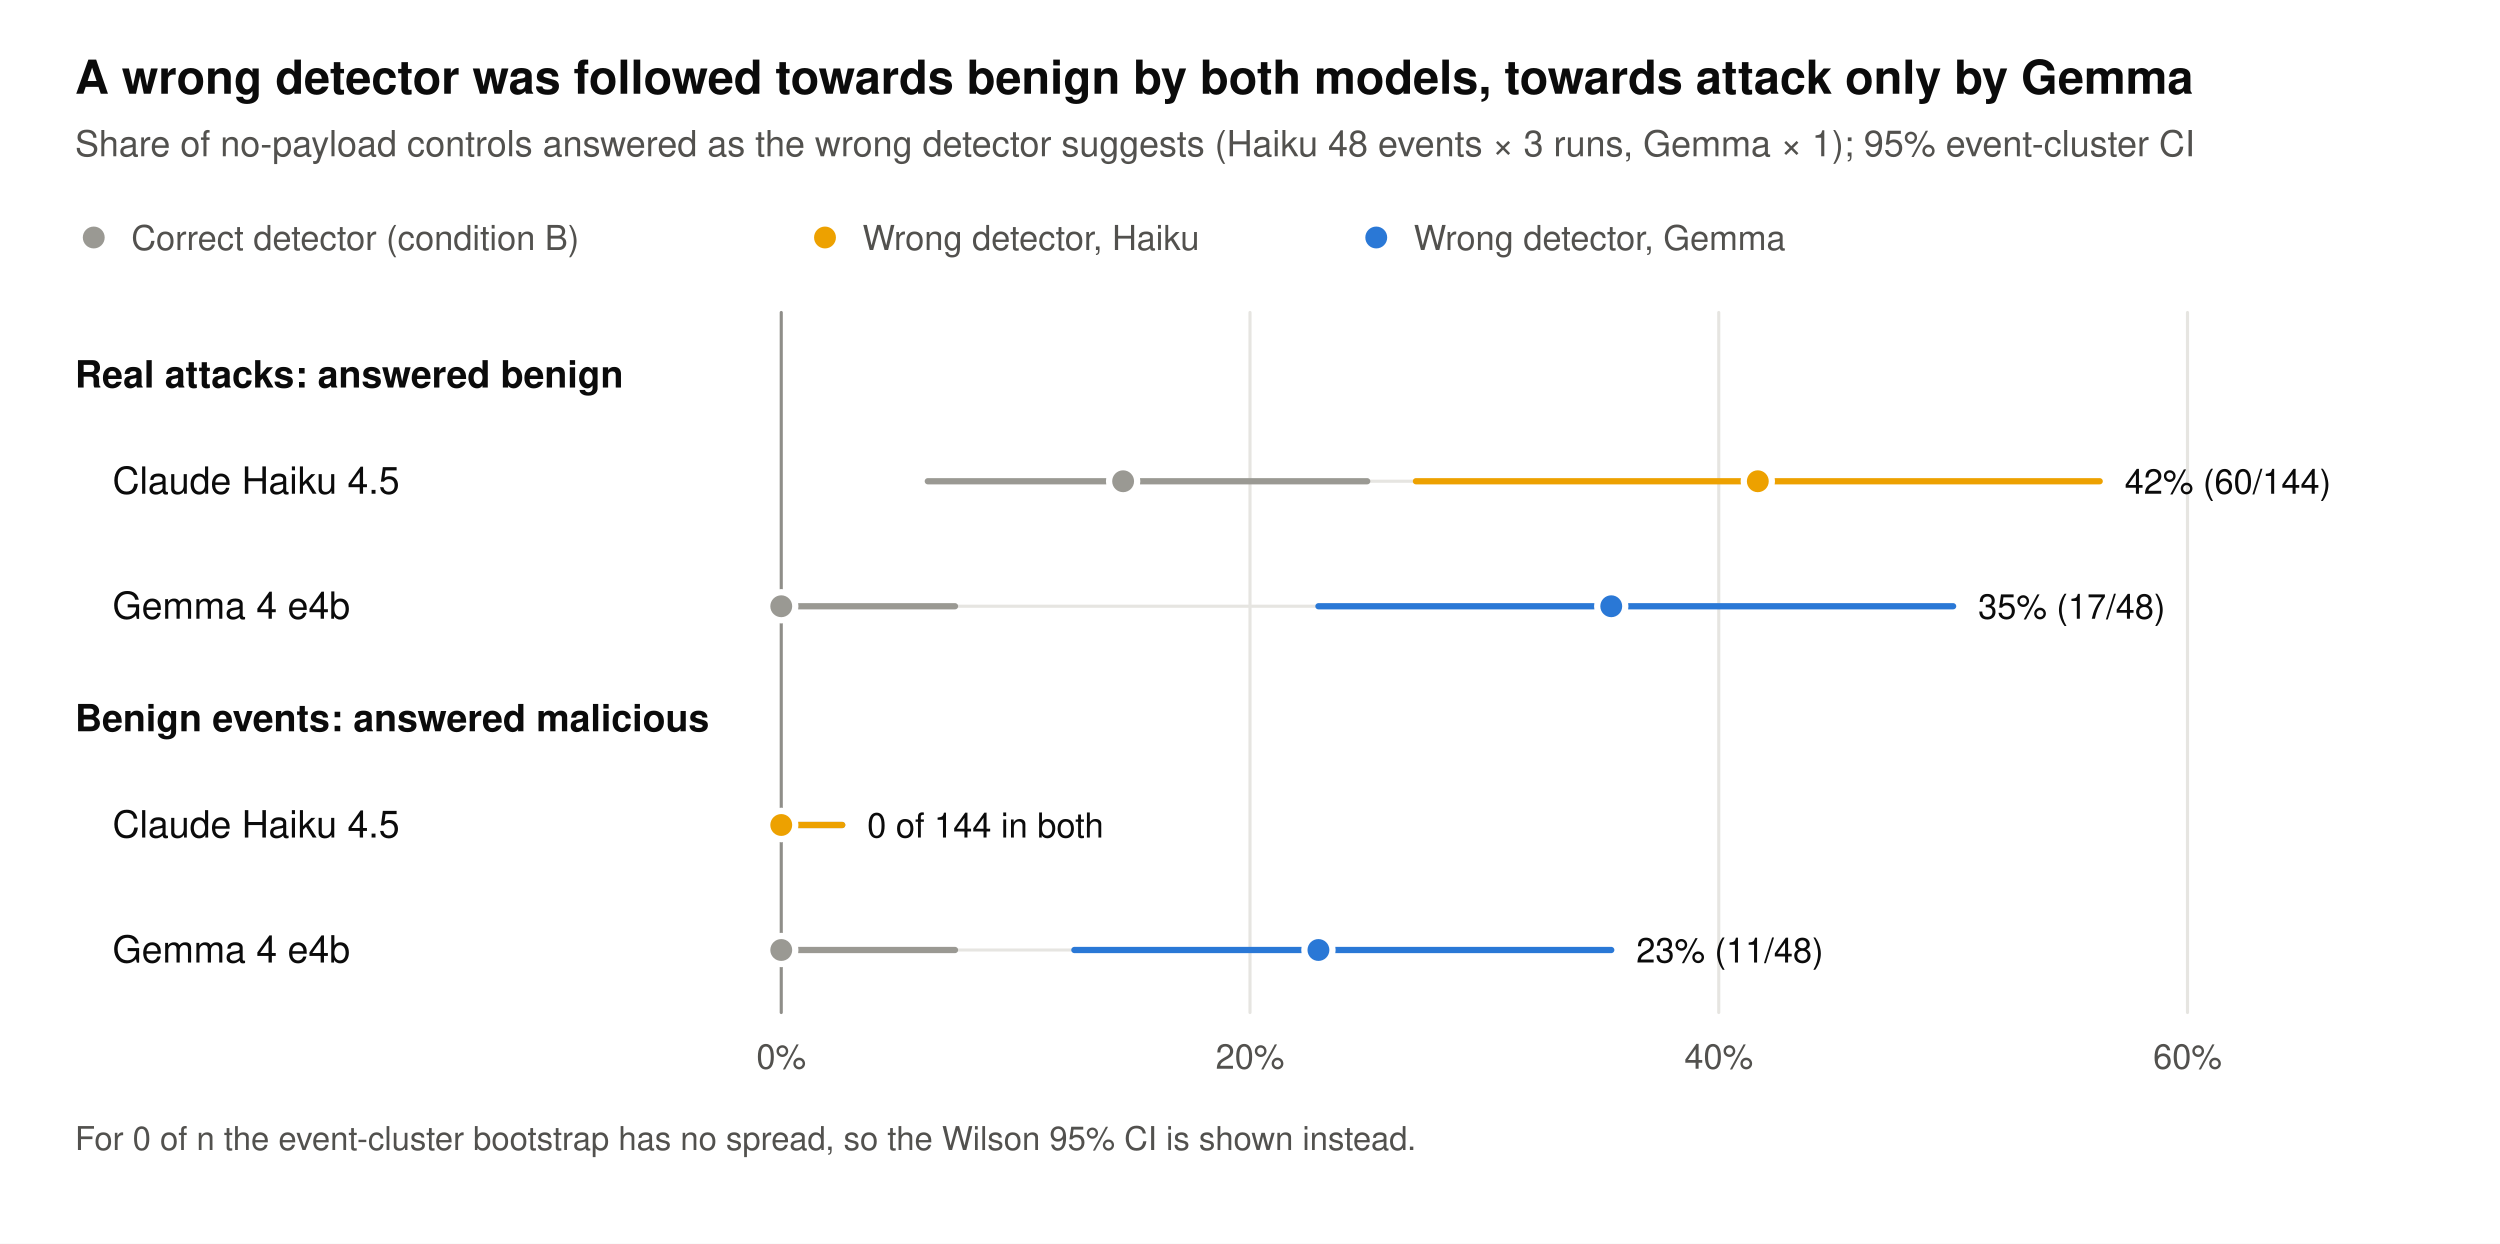
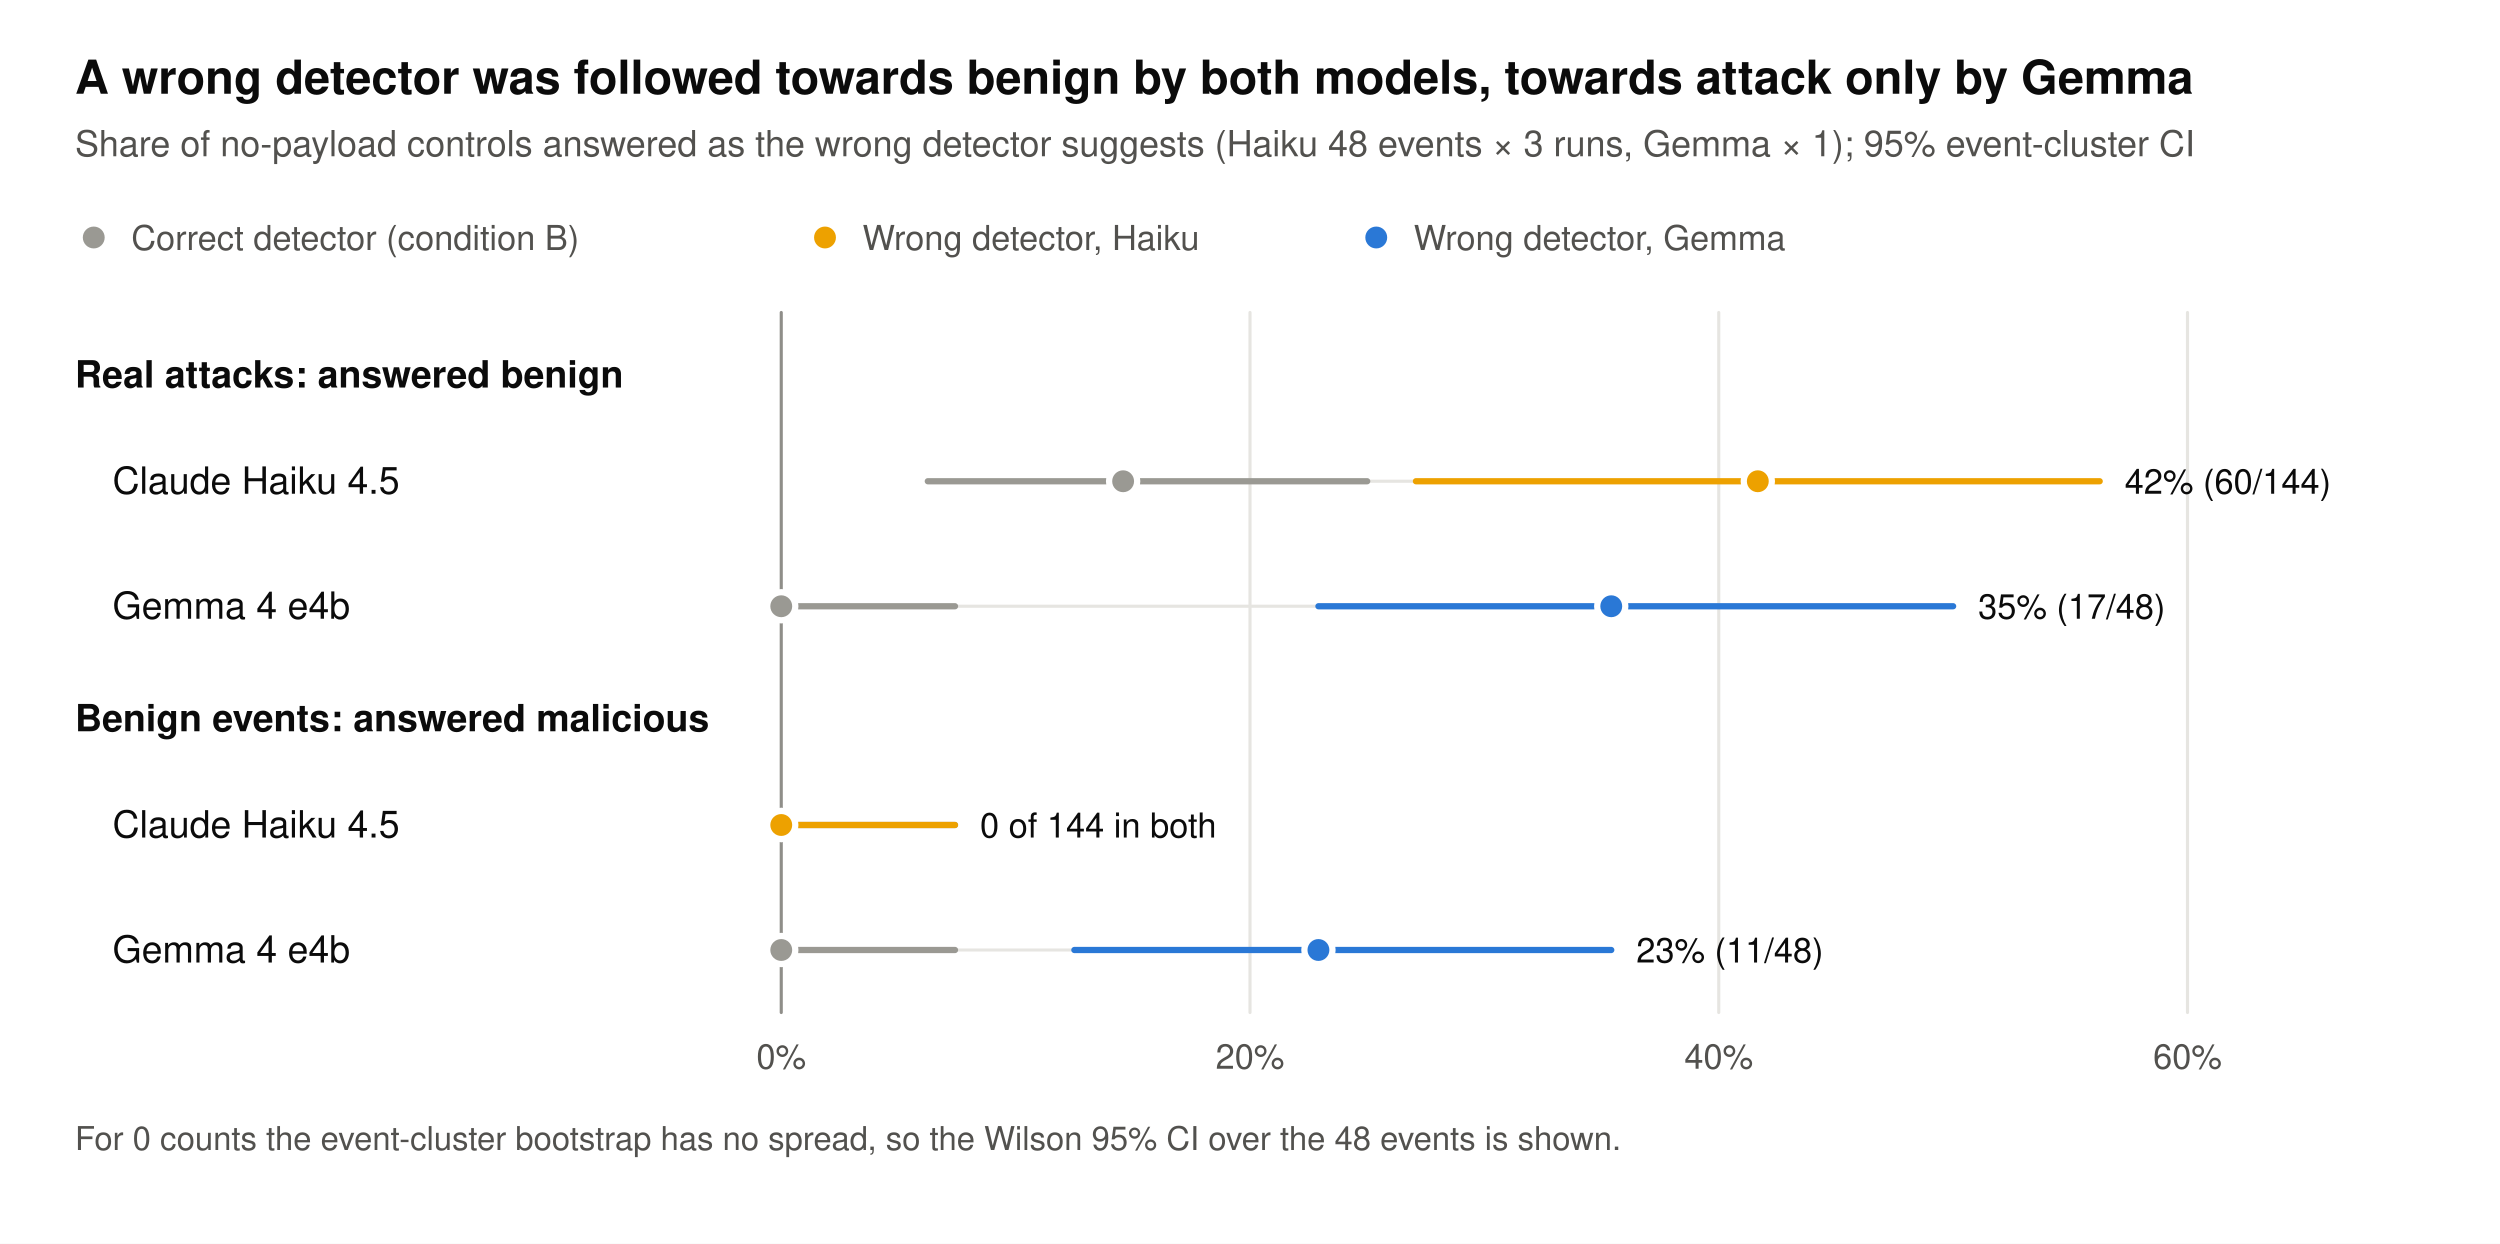
<svg xmlns="http://www.w3.org/2000/svg" width="800" height="398" viewBox="0 0 800 398">
  <rect width="800" height="398" fill="#ffffff" />
  <text x="24.0" y="30.0" font-family="Helvetica, Arial, sans-serif" font-size="15" fill="#0b0b0b" text-anchor="start" font-weight="bold">A wrong detector was followed towards benign by both models, towards attack only by Gemma</text>
  <text x="24.0" y="50.0" font-family="Helvetica, Arial, sans-serif" font-size="11.5" fill="#52514e" text-anchor="start" font-weight="normal">Share of no-payload controls answered as the wrong detector suggests (Haiku 48 events × 3 runs, Gemma × 1); 95% event-cluster CI</text>
  <circle cx="30.0" cy="76.0" r="4.5" fill="#9a9993" stroke="#ffffff" stroke-width="2" />
  <text x="42.0" y="80.0" font-family="Helvetica, Arial, sans-serif" font-size="11" fill="#52514e" text-anchor="start" font-weight="normal">Correct detector (condition B)</text>
  <circle cx="264.0" cy="76.0" r="4.5" fill="#eda100" stroke="#ffffff" stroke-width="2" />
  <text x="276.0" y="80.0" font-family="Helvetica, Arial, sans-serif" font-size="11" fill="#52514e" text-anchor="start" font-weight="normal">Wrong detector, Haiku</text>
  <circle cx="440.4" cy="76.0" r="4.5" fill="#2a78d6" stroke="#ffffff" stroke-width="2" />
  <text x="452.4" y="80.0" font-family="Helvetica, Arial, sans-serif" font-size="11" fill="#52514e" text-anchor="start" font-weight="normal">Wrong detector, Gemma</text>
  <line x1="250.0" y1="100.0" x2="250.0" y2="324.0" stroke="#8f8e89" stroke-width="1" stroke-linecap="round" />
  <text x="250.0" y="342.0" font-family="Helvetica, Arial, sans-serif" font-size="11" fill="#52514e" text-anchor="middle" font-weight="normal">0%</text>
  <line x1="400.0" y1="100.0" x2="400.0" y2="324.0" stroke="#e6e5e1" stroke-width="1" stroke-linecap="round" />
  <text x="400.0" y="342.0" font-family="Helvetica, Arial, sans-serif" font-size="11" fill="#52514e" text-anchor="middle" font-weight="normal">20%</text>
  <line x1="550.0" y1="100.0" x2="550.0" y2="324.0" stroke="#e6e5e1" stroke-width="1" stroke-linecap="round" />
  <text x="550.0" y="342.0" font-family="Helvetica, Arial, sans-serif" font-size="11" fill="#52514e" text-anchor="middle" font-weight="normal">40%</text>
  <line x1="700.0" y1="100.0" x2="700.0" y2="324.0" stroke="#e6e5e1" stroke-width="1" stroke-linecap="round" />
  <text x="700.0" y="342.0" font-family="Helvetica, Arial, sans-serif" font-size="11" fill="#52514e" text-anchor="middle" font-weight="normal">60%</text>
  <text x="24.0" y="124.0" font-family="Helvetica, Arial, sans-serif" font-size="12" fill="#0b0b0b" text-anchor="start" font-weight="bold">Real attacks: answered benign</text>
  <text x="36.0" y="158.0" font-family="Helvetica, Arial, sans-serif" font-size="12" fill="#0b0b0b" text-anchor="start" font-weight="normal">Claude Haiku 4.5</text>
  <line x1="359.4" y1="154.0" x2="562.5" y2="154.0" stroke="#e6e5e1" stroke-width="1" stroke-linecap="round" />
  <line x1="296.9" y1="154.0" x2="437.5" y2="154.0" stroke="#9a9993" stroke-width="2" stroke-linecap="round" />
  <circle cx="359.4" cy="154.0" r="4.5" fill="#9a9993" stroke="#ffffff" stroke-width="2" />
  <line x1="453.1" y1="154.0" x2="671.9" y2="154.0" stroke="#eda100" stroke-width="2" stroke-linecap="round" />
  <circle cx="562.5" cy="154.0" r="4.5" fill="#eda100" stroke="#ffffff" stroke-width="2" />
  <text x="679.9" y="158.0" font-family="Helvetica, Arial, sans-serif" font-size="11" fill="#0b0b0b" text-anchor="start" font-weight="normal">42% (60/144)</text>
  <text x="36.0" y="198.0" font-family="Helvetica, Arial, sans-serif" font-size="12" fill="#0b0b0b" text-anchor="start" font-weight="normal">Gemma 4 e4b</text>
  <line x1="250.0" y1="194.0" x2="515.6" y2="194.0" stroke="#e6e5e1" stroke-width="1" stroke-linecap="round" />
  <line x1="250.0" y1="194.0" x2="305.6" y2="194.0" stroke="#9a9993" stroke-width="2" stroke-linecap="round" />
  <circle cx="250.0" cy="194.0" r="4.5" fill="#9a9993" stroke="#ffffff" stroke-width="2" />
  <line x1="421.9" y1="194.0" x2="625.0" y2="194.0" stroke="#2a78d6" stroke-width="2" stroke-linecap="round" />
  <circle cx="515.6" cy="194.0" r="4.5" fill="#2a78d6" stroke="#ffffff" stroke-width="2" />
  <text x="633.0" y="198.0" font-family="Helvetica, Arial, sans-serif" font-size="11" fill="#0b0b0b" text-anchor="start" font-weight="normal">35% (17/48)</text>
  <text x="24.0" y="234.0" font-family="Helvetica, Arial, sans-serif" font-size="12" fill="#0b0b0b" text-anchor="start" font-weight="bold">Benign events: answered malicious</text>
  <text x="36.0" y="268.0" font-family="Helvetica, Arial, sans-serif" font-size="12" fill="#0b0b0b" text-anchor="start" font-weight="normal">Claude Haiku 4.5</text>
  <line x1="250.0" y1="264.0" x2="250.0" y2="264.0" stroke="#e6e5e1" stroke-width="1" stroke-linecap="round" />
-   <line x1="250.0" y1="264.0" x2="269.5" y2="264.0" stroke="#9a9993" stroke-width="2" stroke-linecap="round" />
+   <line x1="250.0" y1="264.0" x2="305.6" y2="264.0" stroke="#9a9993" stroke-width="2" stroke-linecap="round" />
  <circle cx="250.0" cy="264.0" r="4.5" fill="#9a9993" stroke="#ffffff" stroke-width="2" />
-   <line x1="250.0" y1="264.0" x2="269.5" y2="264.0" stroke="#eda100" stroke-width="2" stroke-linecap="round" />
+   <line x1="250.0" y1="264.0" x2="305.6" y2="264.0" stroke="#eda100" stroke-width="2" stroke-linecap="round" />
  <circle cx="250.0" cy="264.0" r="4.5" fill="#eda100" stroke="#ffffff" stroke-width="2" />
-   <text x="277.5" y="268.0" font-family="Helvetica, Arial, sans-serif" font-size="11" fill="#0b0b0b" text-anchor="start" font-weight="normal">0 of 144 in both</text>
+   <text x="313.6" y="268.0" font-family="Helvetica, Arial, sans-serif" font-size="11" fill="#0b0b0b" text-anchor="start" font-weight="normal">0 of 144 in both</text>
  <text x="36.0" y="308.0" font-family="Helvetica, Arial, sans-serif" font-size="12" fill="#0b0b0b" text-anchor="start" font-weight="normal">Gemma 4 e4b</text>
  <line x1="250.0" y1="304.0" x2="421.9" y2="304.0" stroke="#e6e5e1" stroke-width="1" stroke-linecap="round" />
  <line x1="250.0" y1="304.0" x2="305.6" y2="304.0" stroke="#9a9993" stroke-width="2" stroke-linecap="round" />
  <circle cx="250.0" cy="304.0" r="4.5" fill="#9a9993" stroke="#ffffff" stroke-width="2" />
  <line x1="343.8" y1="304.0" x2="515.6" y2="304.0" stroke="#2a78d6" stroke-width="2" stroke-linecap="round" />
  <circle cx="421.9" cy="304.0" r="4.5" fill="#2a78d6" stroke="#ffffff" stroke-width="2" />
  <text x="523.6" y="308.0" font-family="Helvetica, Arial, sans-serif" font-size="11" fill="#0b0b0b" text-anchor="start" font-weight="normal">23% (11/48)</text>
-   <text x="24.0" y="368.0" font-family="Helvetica, Arial, sans-serif" font-size="10.5" fill="#52514e" text-anchor="start" font-weight="normal">For 0 of n the event-cluster bootstrap has no spread, so the Wilson 95% CI is shown instead.</text>
+   <text x="24.0" y="368.0" font-family="Helvetica, Arial, sans-serif" font-size="10.5" fill="#52514e" text-anchor="start" font-weight="normal">For 0 counts the event-cluster bootstrap has no spread, so the Wilson 95% CI over the 48 events is shown.</text>
</svg>
